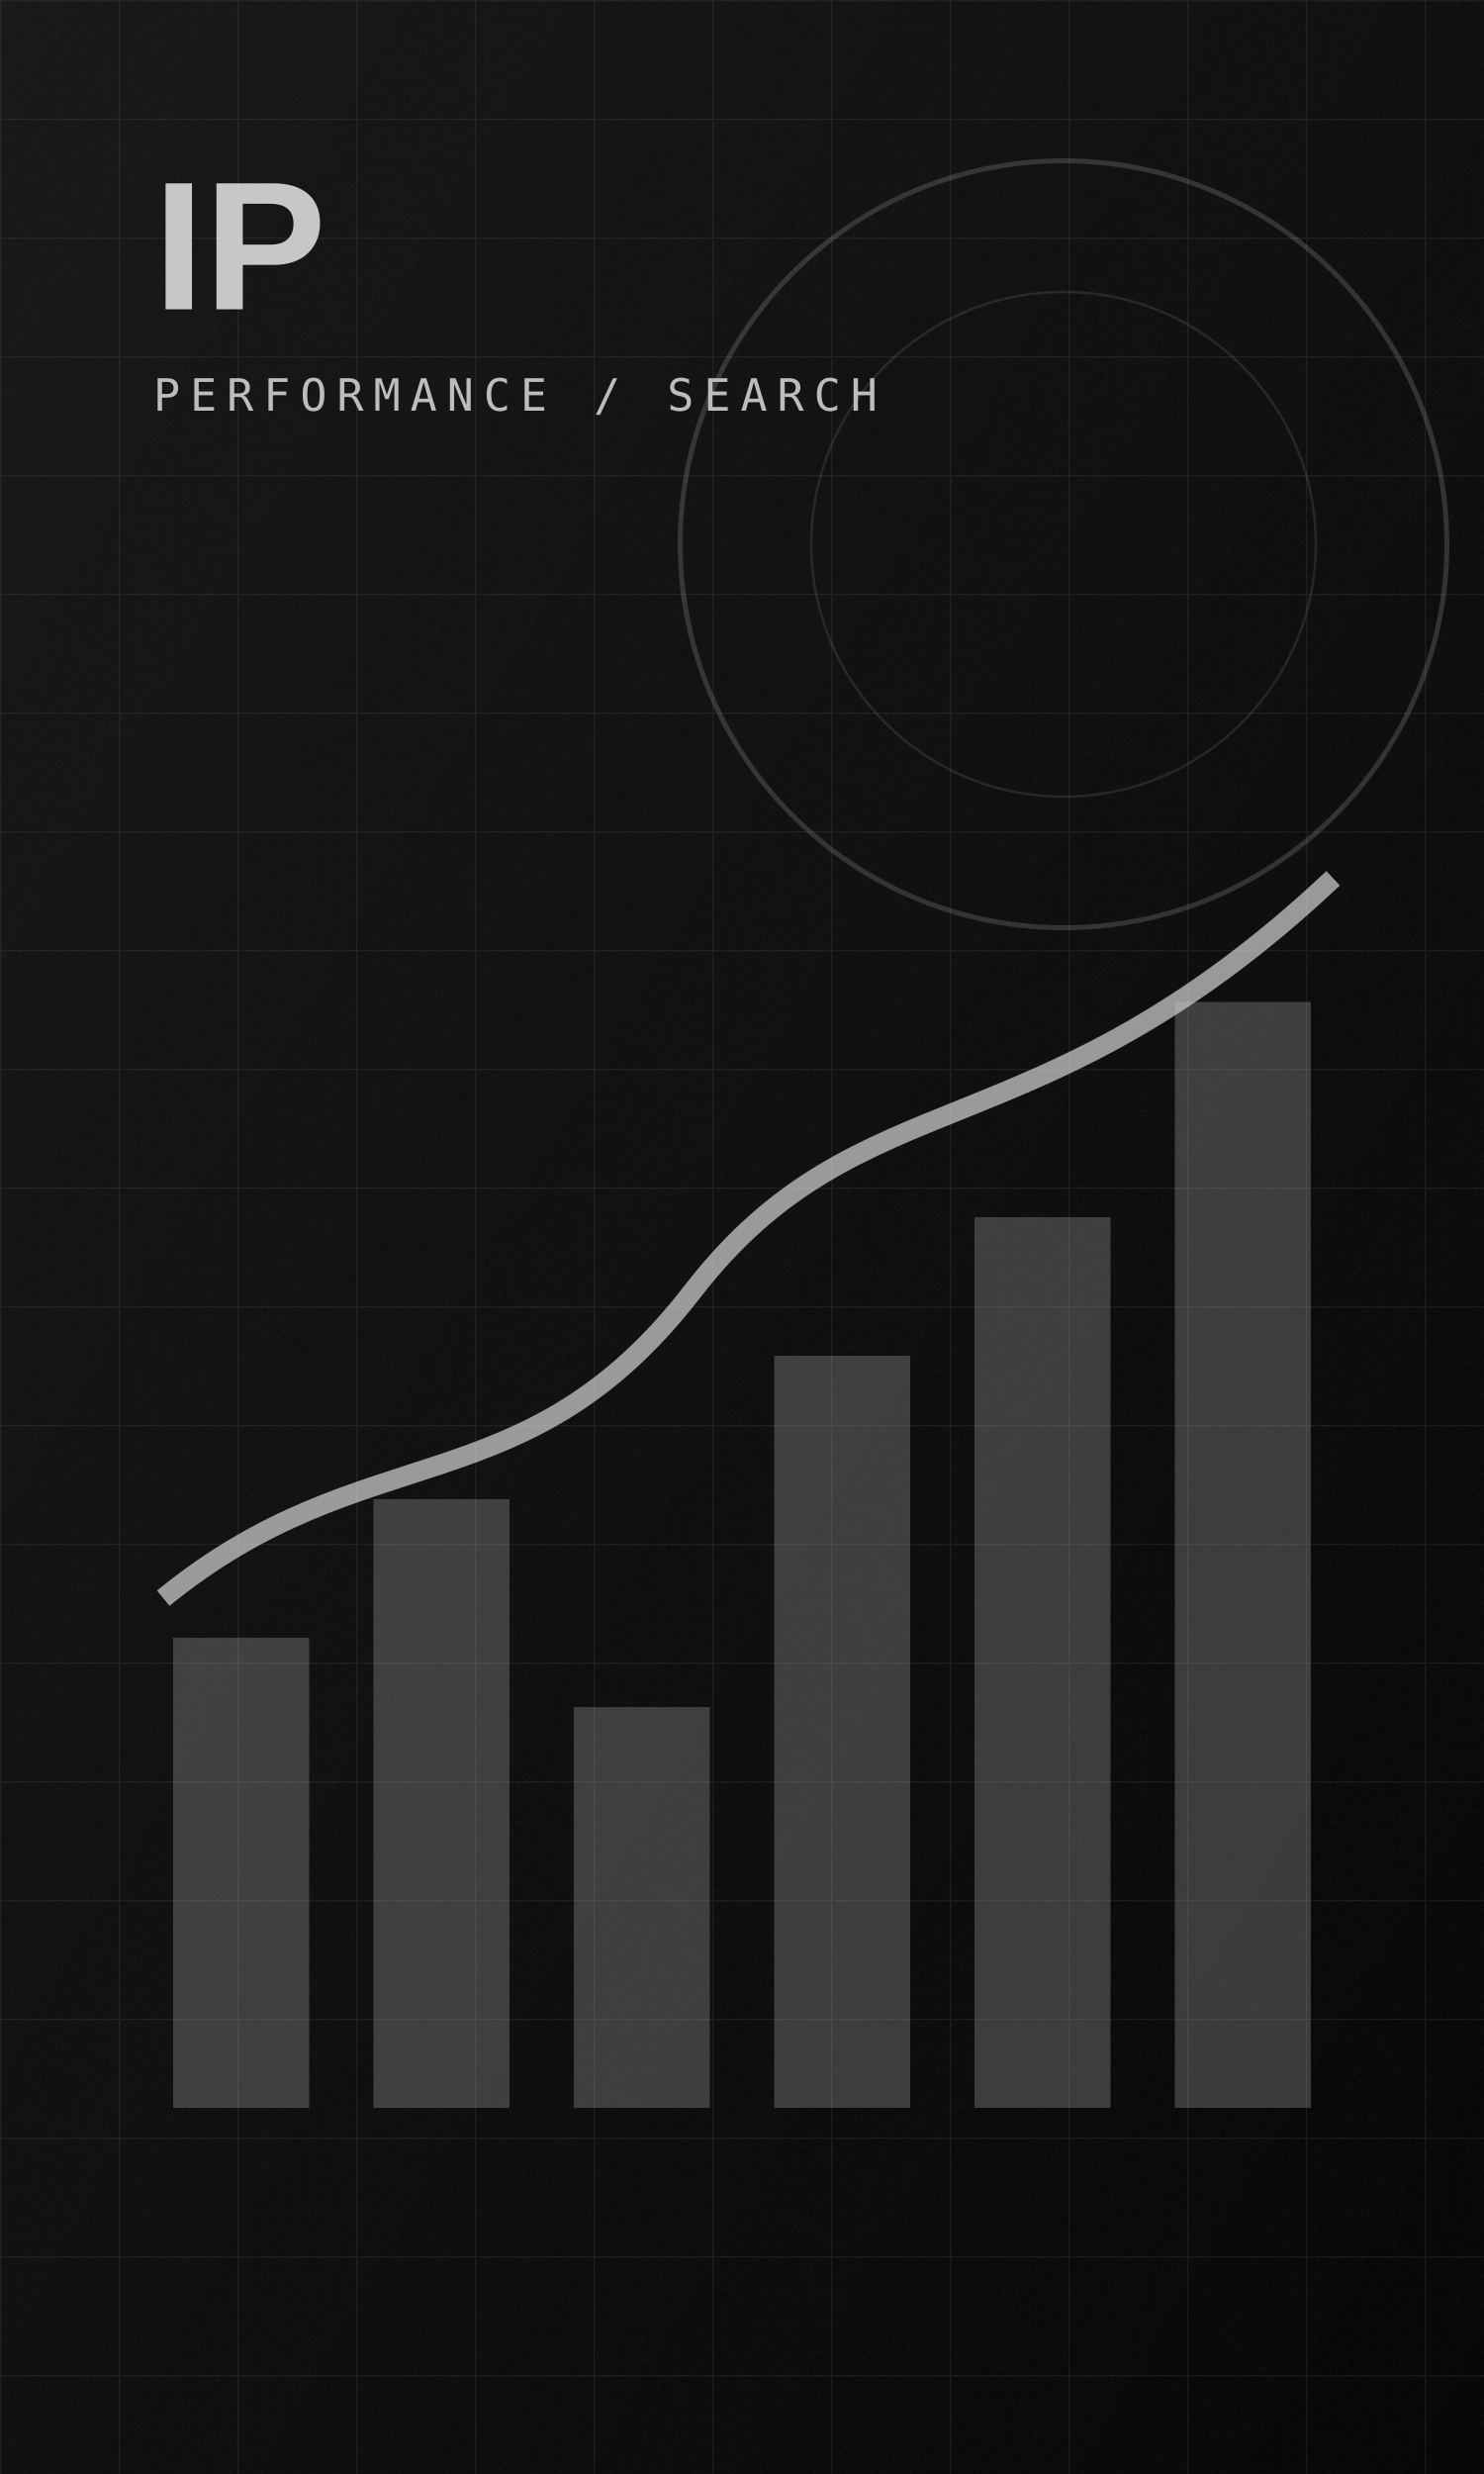
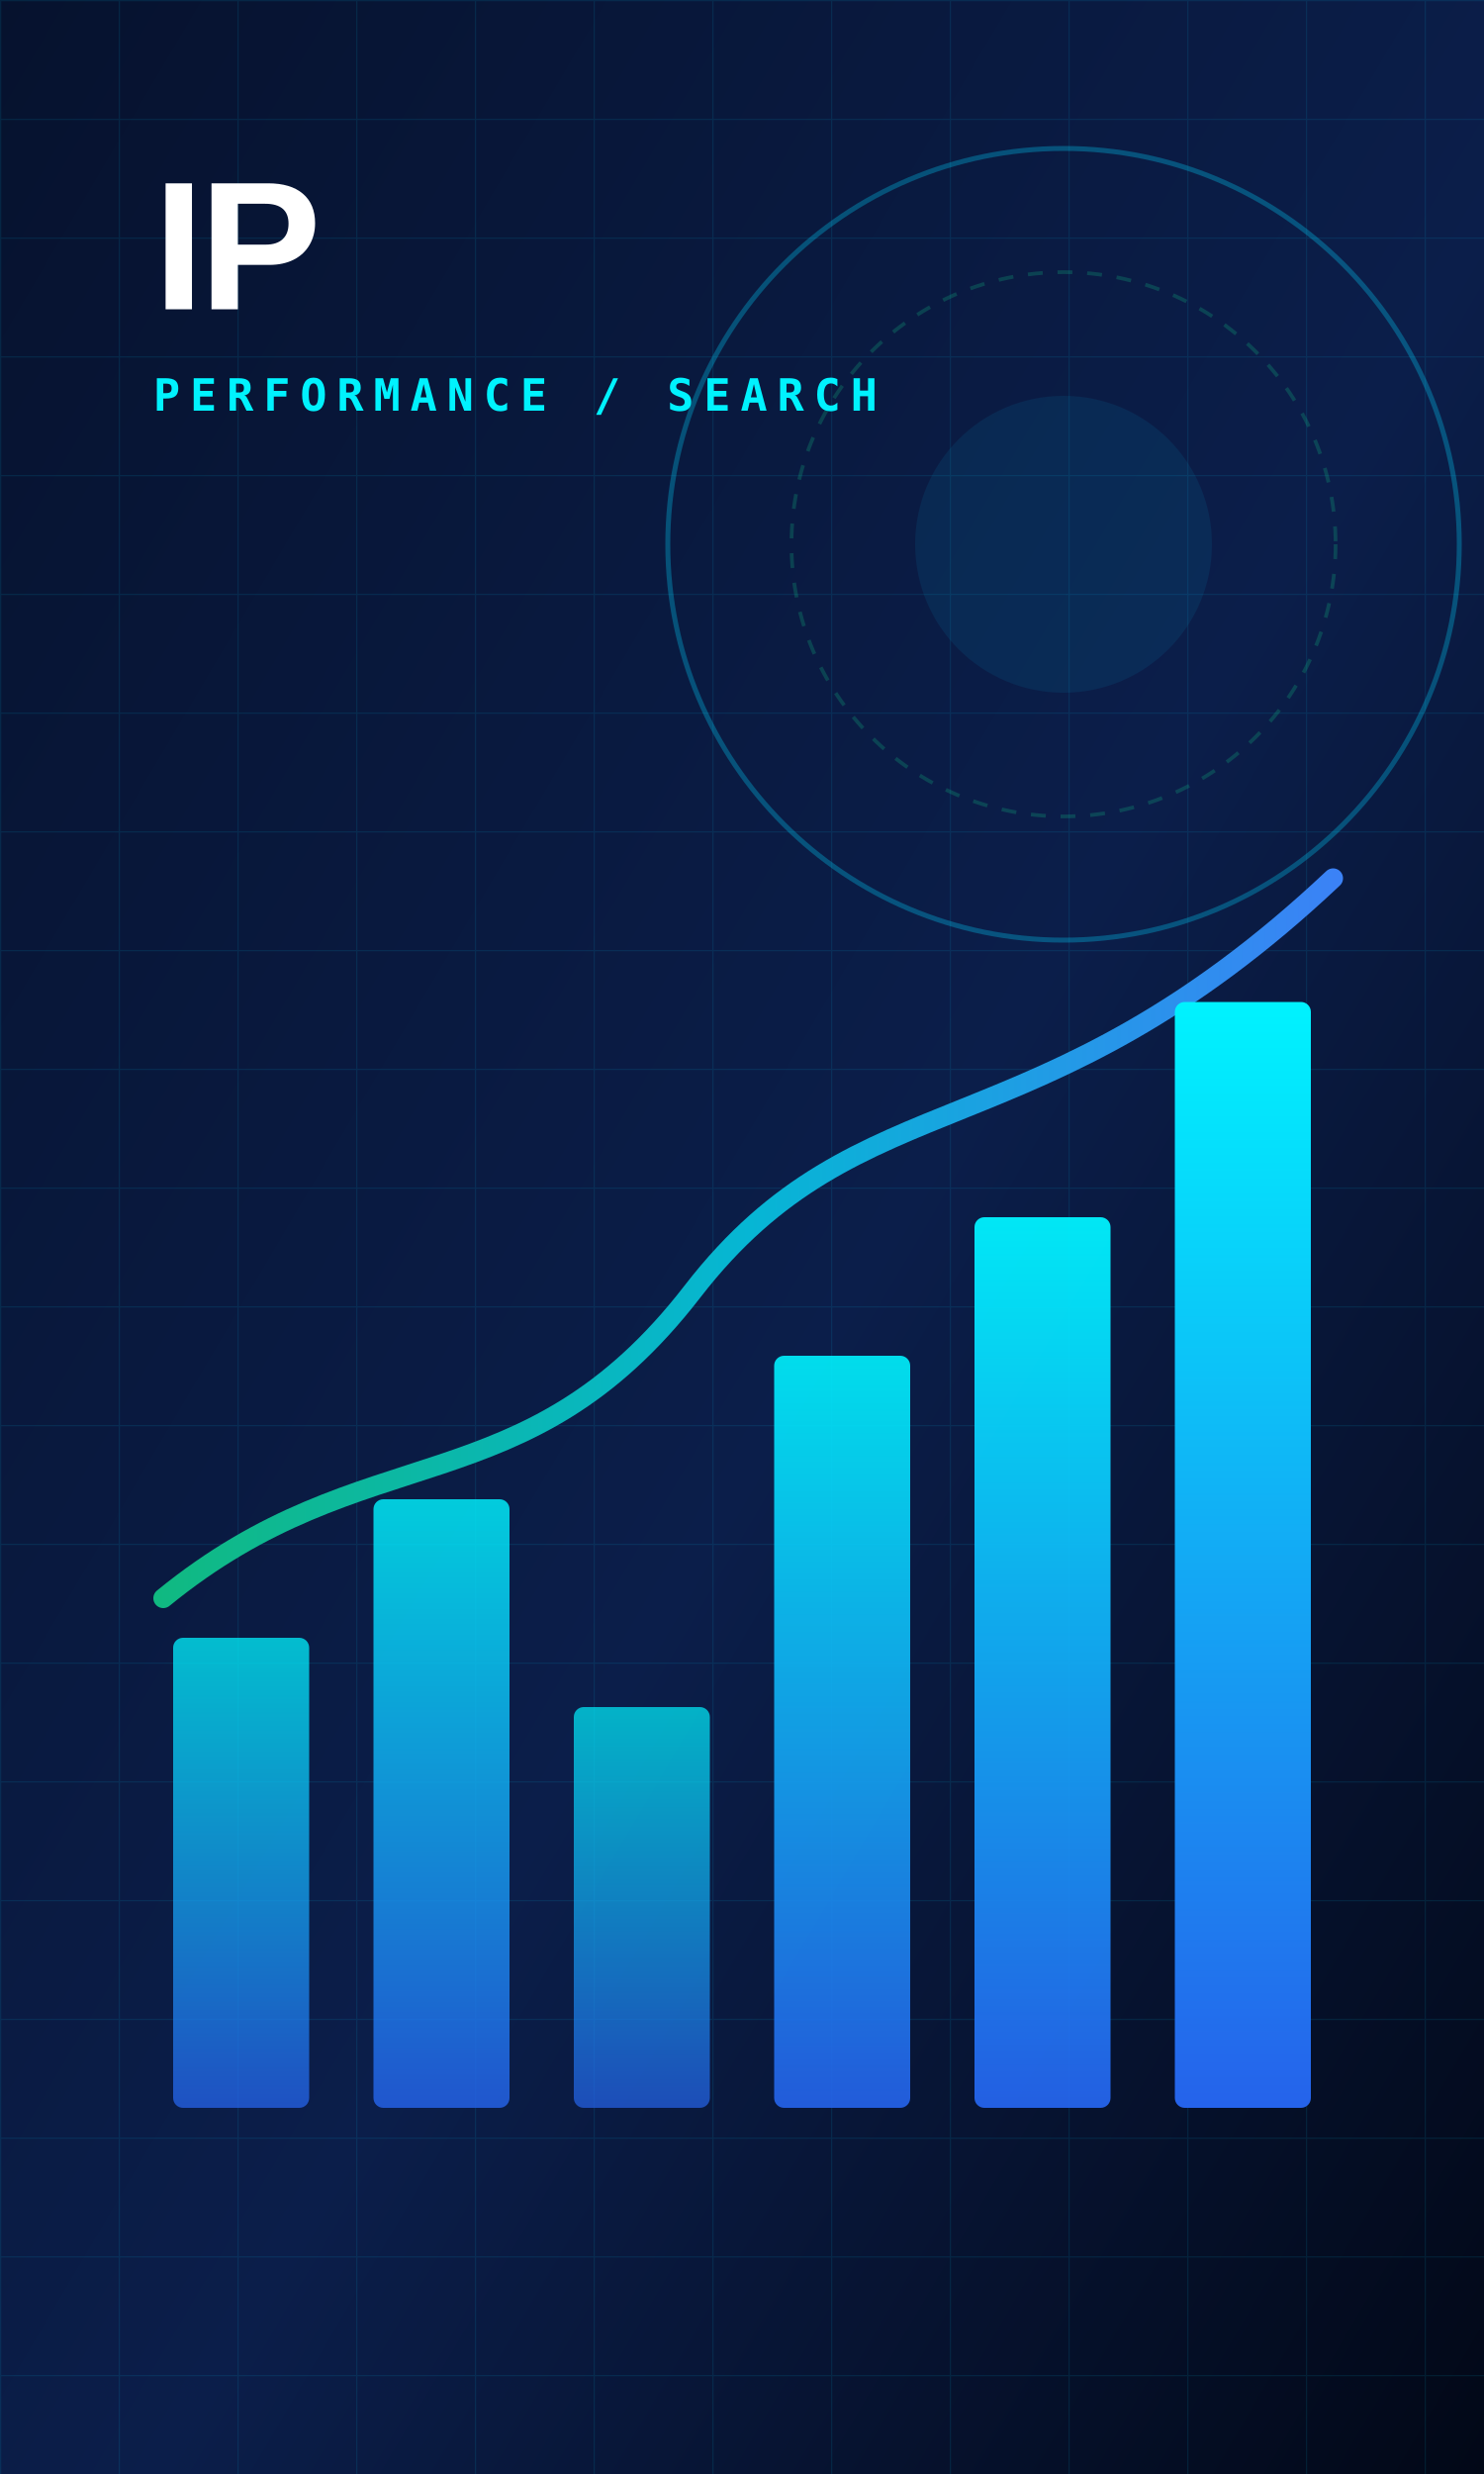
<svg xmlns="http://www.w3.org/2000/svg" viewBox="0 0 600 1000">
  <defs>
-     <linearGradient id="g" x1="0" y1="0" x2="1" y2="1">
-       <stop stop-color="#171717" />
-       <stop offset="1" stop-color="#050505" />
+     <linearGradient id="bg-ip" x1="0" y1="0" x2="1" y2="1">
+       <stop offset="0%" stop-color="#06122e" />
+       <stop offset="55%" stop-color="#0b1e4a" />
+       <stop offset="100%" stop-color="#020817" />
    </linearGradient>
-     <pattern id="grid" width="48" height="48" patternUnits="userSpaceOnUse">
-       <path d="M48 0H0V48" fill="none" stroke="#8b8b8b" stroke-opacity=".13" />
+     <linearGradient id="bar-grad" x1="0" y1="0" x2="0" y2="1">
+       <stop offset="0%" stop-color="#00f2fe" />
+       <stop offset="100%" stop-color="#2563eb" />
+     </linearGradient>
+     <linearGradient id="line-grad" x1="0" y1="0" x2="1" y2="0">
+       <stop offset="0%" stop-color="#10b981" />
+       <stop offset="50%" stop-color="#06b6d4" />
+       <stop offset="100%" stop-color="#3b82f6" />
+     </linearGradient>
+     <pattern id="grid-ip" width="48" height="48" patternUnits="userSpaceOnUse">
+       <path d="M48 0H0V48" fill="none" stroke="#00d2ff" stroke-opacity=".1" />
    </pattern>
-     <filter id="noise">
-       <feTurbulence baseFrequency=".78" numOctaves="3" stitchTiles="stitch" />
-       <feColorMatrix type="saturate" values="0" />
-       <feComponentTransfer>
-         <feFuncA type="table" tableValues="0 .12" />
-       </feComponentTransfer>
-     </filter>
  </defs>
-   <rect width="600" height="1000" fill="url(#g)" />
-   <rect width="600" height="1000" fill="url(#grid)" />
-   <circle cx="430" cy="220" r="155" fill="none" stroke="#d8d8d8" stroke-opacity=".18" stroke-width="2" />
-   <circle cx="430" cy="220" r="102" fill="none" stroke="#fff" stroke-opacity=".10" />
-   <path d="M66 646C148 579 212 610 280 522S419 468 539 355" fill="none" stroke="#e5e5e5" stroke-opacity=".65" stroke-width="8" />
-   <g fill="#d2d2d2" fill-opacity=".25">
-     <rect x="70" y="662" width="55" height="190" />
-     <rect x="151" y="606" width="55" height="246" />
-     <rect x="232" y="690" width="55" height="162" />
-     <rect x="313" y="548" width="55" height="304" />
-     <rect x="394" y="492" width="55" height="360" />
-     <rect x="475" y="405" width="55" height="447" />
+   <rect width="600" height="1000" fill="url(#bg-ip)" />
+   <rect width="600" height="1000" fill="url(#grid-ip)" />
+   <circle cx="430" cy="220" r="160" fill="none" stroke="#00d2ff" stroke-opacity=".3" stroke-width="2" />
+   <circle cx="430" cy="220" r="110" fill="none" stroke="#10b981" stroke-opacity=".25" stroke-width="1.5" stroke-dasharray="6 6" />
+   <circle cx="430" cy="220" r="60" fill="#00d2ff" fill-opacity=".08" />
+   <path d="M66 646C148 579 212 610 280 522S419 468 539 355" fill="none" stroke="url(#line-grad)" stroke-width="8" stroke-linecap="round" />
+   <g>
+     <rect x="70" y="662" width="55" height="190" rx="4" fill="url(#bar-grad)" fill-opacity=".75" />
+     <rect x="151" y="606" width="55" height="246" rx="4" fill="url(#bar-grad)" fill-opacity=".82" />
+     <rect x="232" y="690" width="55" height="162" rx="4" fill="url(#bar-grad)" fill-opacity=".7" />
+     <rect x="313" y="548" width="55" height="304" rx="4" fill="url(#bar-grad)" fill-opacity=".9" />
+     <rect x="394" y="492" width="55" height="360" rx="4" fill="url(#bar-grad)" fill-opacity=".95" />
+     <rect x="475" y="405" width="55" height="447" rx="4" fill="url(#bar-grad)" />
  </g>
-   <text x="62" y="125" fill="#efefef" fill-opacity=".82" font-family="Arial, sans-serif" font-size="74" font-weight="700">IP</text>
-   <text x="62" y="166" fill="#bdbdbd" font-family="monospace" font-size="18" letter-spacing="4">PERFORMANCE / SEARCH</text>
-   <rect width="600" height="1000" filter="url(#noise)" opacity=".5" />
+   <text x="62" y="125" fill="#ffffff" font-family="Arial, sans-serif" font-size="74" font-weight="900" letter-spacing="-2">IP</text>
+   <text x="62" y="166" fill="#00f2fe" font-family="monospace" font-size="18" font-weight="bold" letter-spacing="4">PERFORMANCE / SEARCH</text>
</svg>
